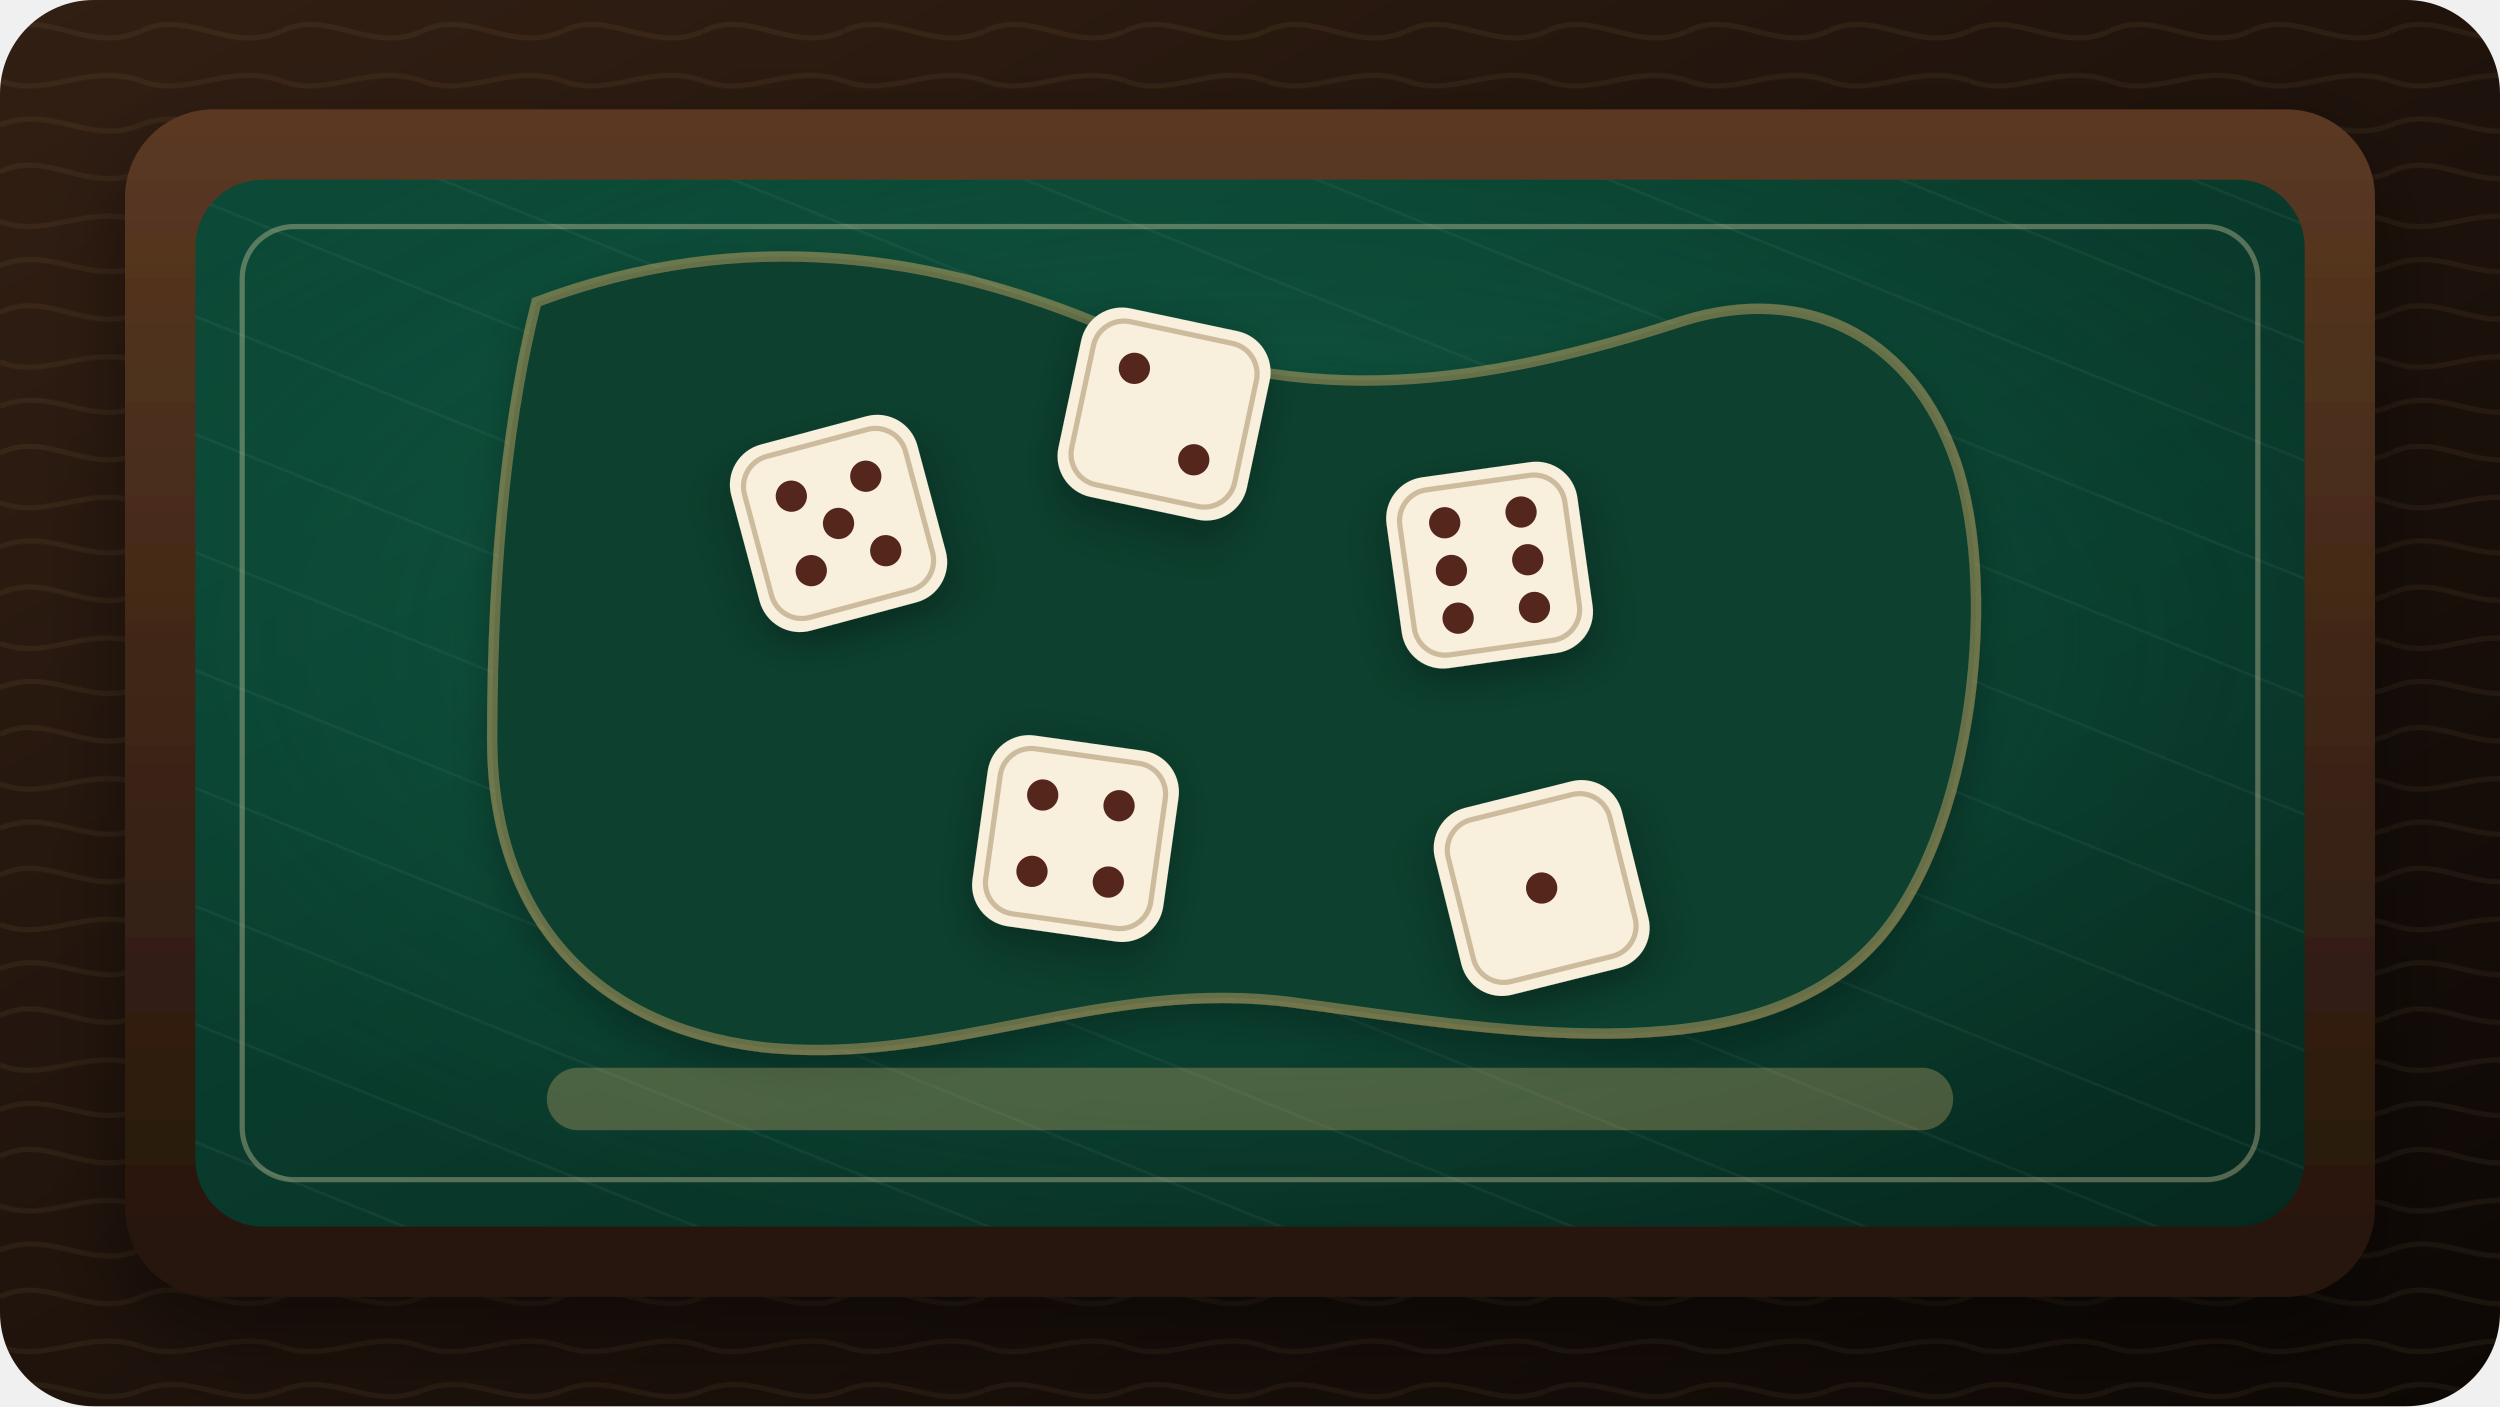
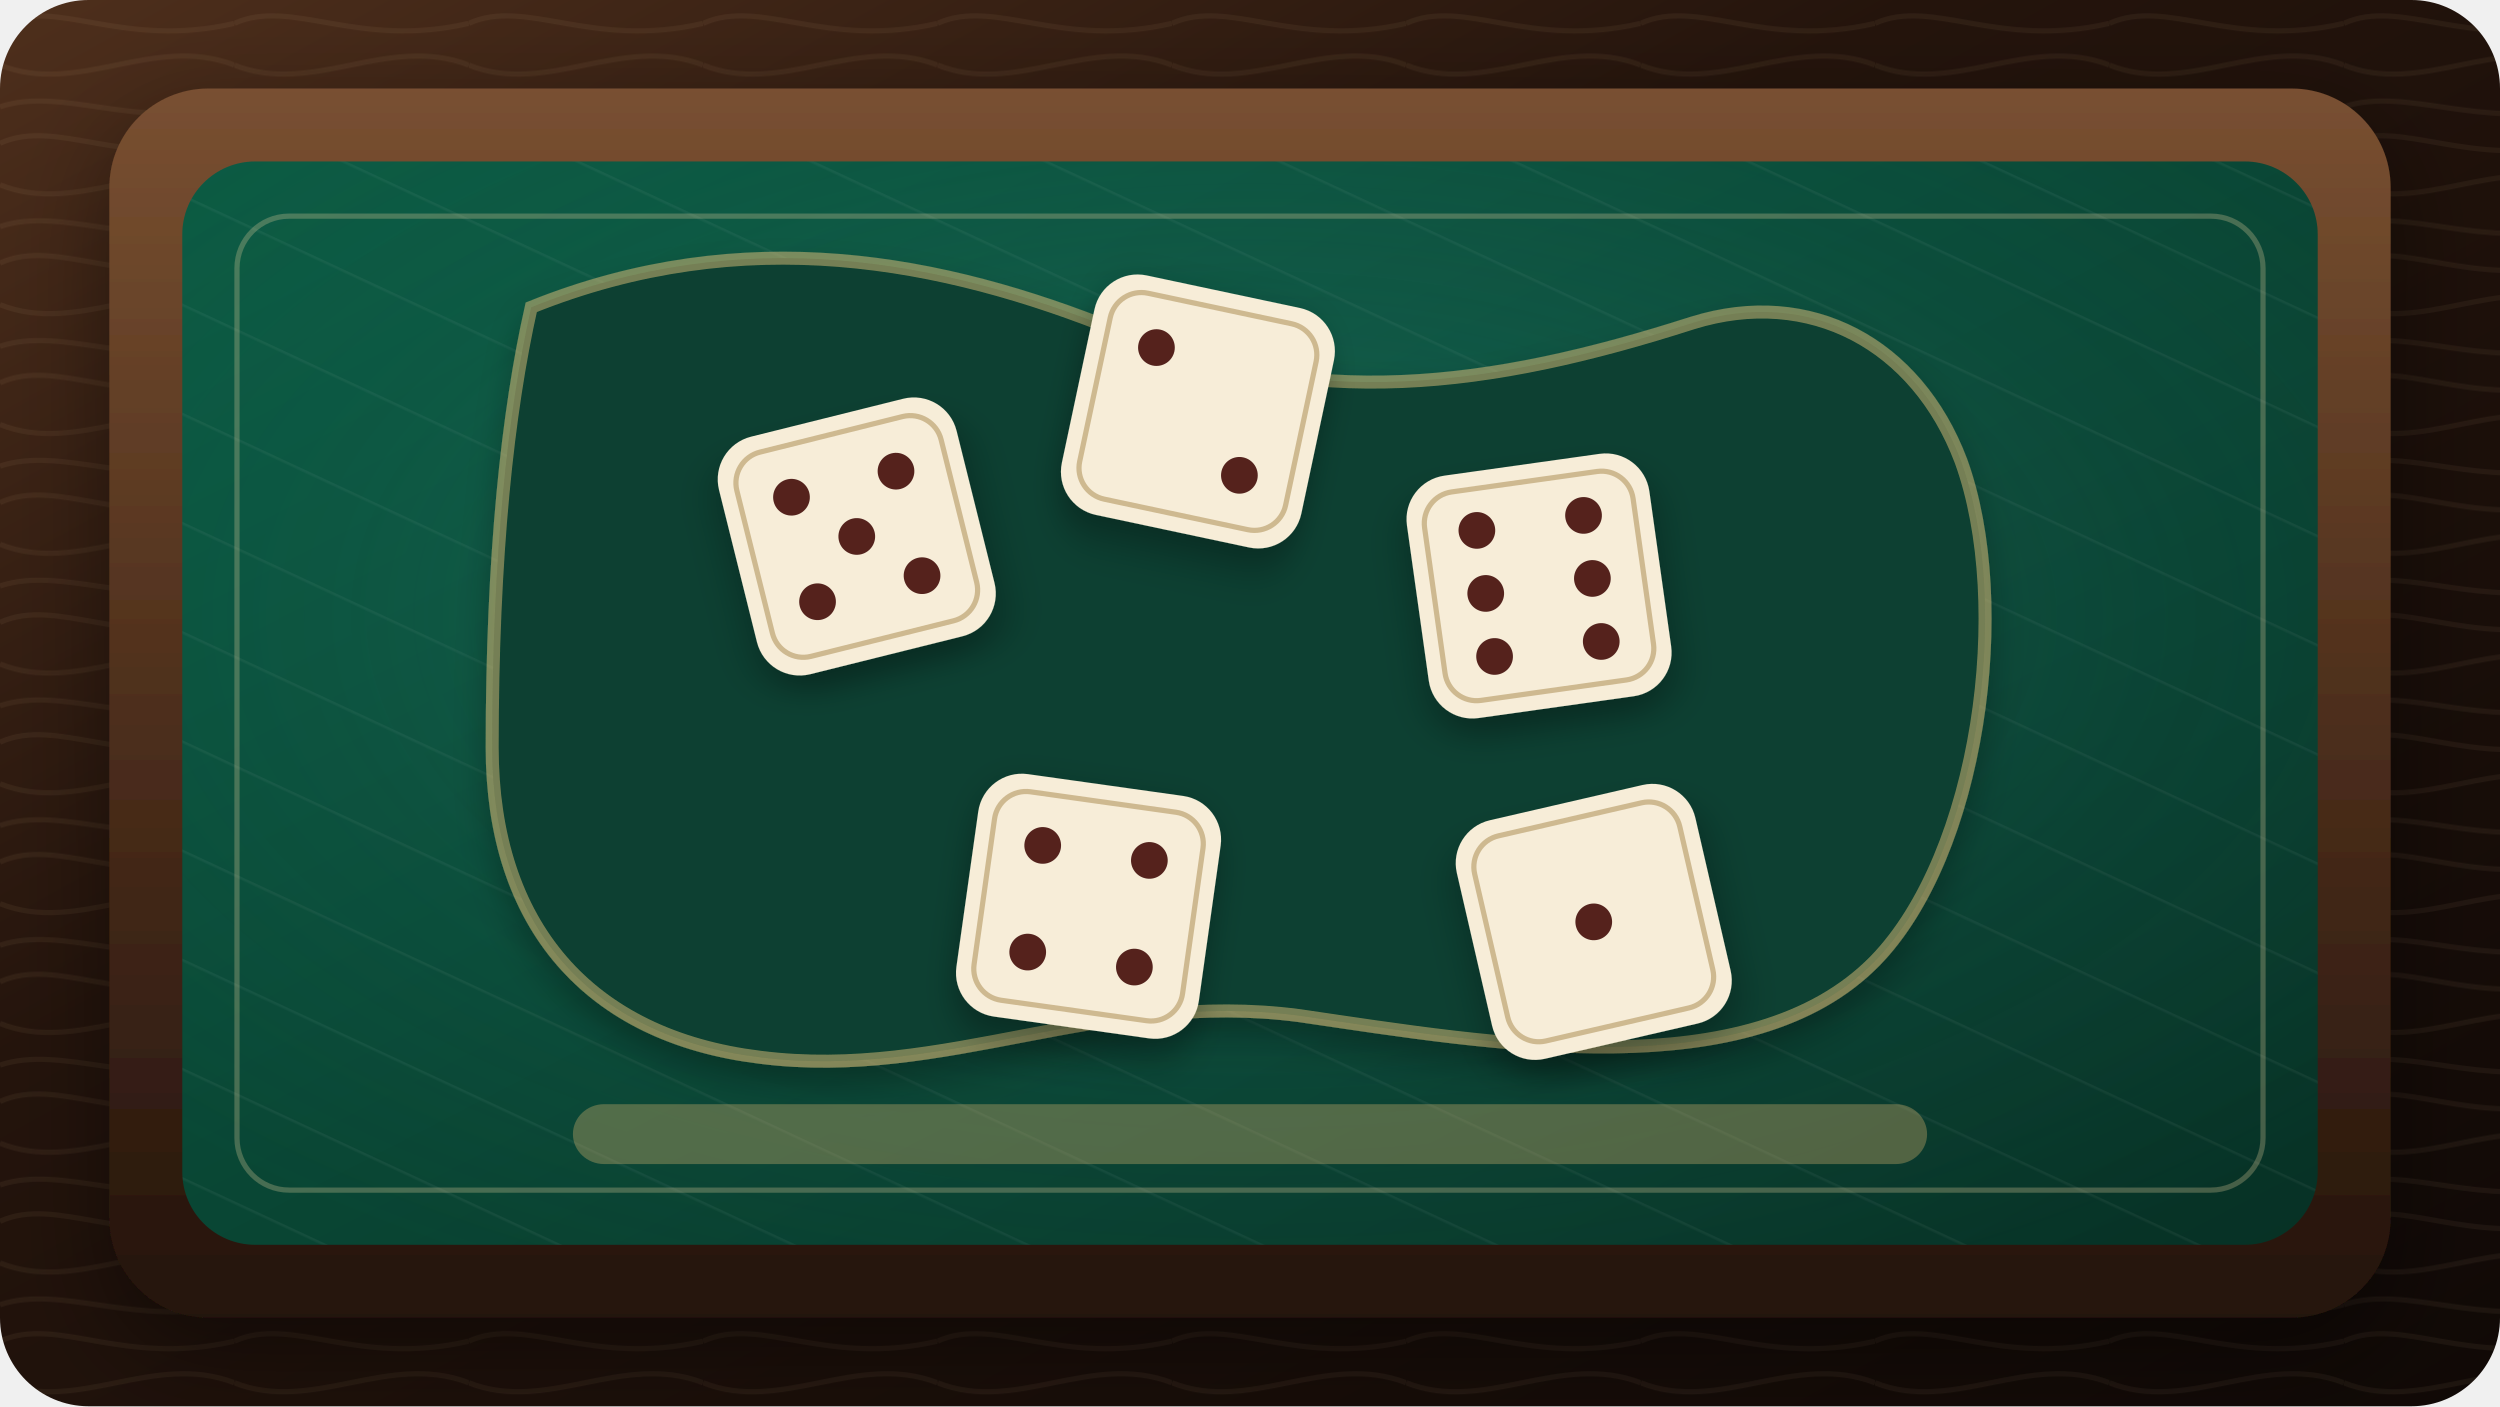
<svg xmlns="http://www.w3.org/2000/svg" width="960" height="540" viewBox="0 0 960 540" role="img" aria-labelledby="yacht-dice-title yacht-dice-desc">
  <defs>
    <linearGradient id="table" x1="0" y1="0" x2="1" y2="1">
-       <stop offset="0" stop-color="#321f13" />
-       <stop offset=".5" stop-color="#1f130c" />
-       <stop offset="1" stop-color="#0d0805" />
+       <stop offset="0" stop-color="#4e2f1c" />
+       <stop offset=".38" stop-color="#24140c" />
+       <stop offset="1" stop-color="#100906" />
    </linearGradient>
    <linearGradient id="rail" x1="0" y1="0" x2="0" y2="1">
-       <stop offset="0" stop-color="#5b3922" />
-       <stop offset=".52" stop-color="#3d2516" />
-       <stop offset="1" stop-color="#25160d" />
+       <stop offset="0" stop-color="#795031" />
+       <stop offset=".5" stop-color="#4e2f1c" />
+       <stop offset="1" stop-color="#24140c" />
    </linearGradient>
    <linearGradient id="felt" x1="0" y1="0" x2="1" y2="1">
-       <stop offset="0" stop-color="#0c4a37" />
-       <stop offset="1" stop-color="#06291f" />
+       <stop offset="0" stop-color="#0b5a42" />
+       <stop offset="1" stop-color="#073125" />
    </linearGradient>
-     <radialGradient id="glow" cx="50%" cy="44%" r="62%">
-       <stop offset="0" stop-color="#21a078" stop-opacity=".28" />
-       <stop offset="1" stop-color="#21a078" stop-opacity="0" />
+     <radialGradient id="spot" cx="50%" cy="42%" r="70%">
+       <stop offset="0" stop-color="#2f8f83" stop-opacity=".32" />
+       <stop offset=".64" stop-color="#2f8f83" stop-opacity=".08" />
+       <stop offset="1" stop-color="#2f8f83" stop-opacity="0" />
    </radialGradient>
-     <filter id="shadow" x="-20%" y="-20%" width="140%" height="140%">
-       <feDropShadow dx="0" dy="14" stdDeviation="16" flood-color="#000" flood-opacity=".42" />
+     <filter id="shadow" x="-30%" y="-30%" width="160%" height="160%">
+       <feDropShadow dx="0" dy="14" stdDeviation="18" flood-color="#000" flood-opacity=".42" />
    </filter>
-     <filter id="softShadow" x="-30%" y="-30%" width="160%" height="160%">
-       <feDropShadow dx="0" dy="6" stdDeviation="8" flood-color="#000" flood-opacity=".3" />
+     <filter id="chipShadow" x="-35%" y="-35%" width="170%" height="170%">
+       <feDropShadow dx="0" dy="7" stdDeviation="7" flood-color="#000" flood-opacity=".32" />
    </filter>
-     <pattern id="grain" width="54" height="54" patternUnits="userSpaceOnUse">
-       <path d="M0 12c18-9 34 9 54 0M0 31c18 7 33-7 54 0M0 48c20-8 34 8 54 0" fill="none" stroke="#ffe1a0" stroke-opacity=".055" stroke-width="2" />
+     <pattern id="woodgrain" width="90" height="46" patternUnits="userSpaceOnUse">
+       <path d="M0 9c22-10 47 10 90 0M0 25c30 12 59-12 90 0M0 41c24-8 52 9 90 0" fill="none" stroke="#ffe2aa" stroke-opacity=".055" stroke-width="2" />
    </pattern>
-     <pattern id="feltLines" width="42" height="42" patternUnits="userSpaceOnUse" patternTransform="rotate(22)">
-       <path d="M0 0h42" stroke="#ffffff" stroke-opacity=".045" stroke-width="2" />
+     <pattern id="feltthread" width="38" height="38" patternUnits="userSpaceOnUse" patternTransform="rotate(25)">
+       <path d="M0 0h38" stroke="#fff" stroke-opacity=".045" stroke-width="2" />
    </pattern>
  </defs>
-   <rect width="960" height="540" rx="36" fill="url(#table)" />
-   <rect width="960" height="540" rx="36" fill="url(#grain)" />
-   <rect x="48" y="42" width="864" height="456" rx="34" fill="url(#rail)" filter="url(#shadow)" />
-   <rect x="75" y="69" width="810" height="402" rx="26" fill="url(#felt)" />
-   <rect x="75" y="69" width="810" height="402" rx="26" fill="url(#feltLines)" />
-   <rect x="75" y="69" width="810" height="402" rx="26" fill="url(#glow)" />
-   <rect x="93" y="87" width="774" height="366" rx="20" fill="none" stroke="rgba(255,232,185,.32)" stroke-width="2" />
-   <path d="M206 116c80-30 154-18 220 10 76 32 144 22 221-3 46-14 85 6 102 49 20 49 9 150-30 191-48 51-147 32-222 22-74-10-134 25-205 17-64-8-103-50-103-118 0-73 7-129 17-168z" fill="#0a3f2f" stroke="#d9b06a" stroke-opacity=".44" stroke-width="4" filter="url(#softShadow)" />
-   <g transform="translate(285 164) rotate(-15 37 37)" filter="url(#softShadow)">
-     <rect width="74" height="74" rx="16" fill="#f8efdd" />
-     <rect x="5" y="5" width="64" height="64" rx="12" fill="none" stroke="#cdbb9d" stroke-width="2" />
-     <circle cx="22.2" cy="22.2" r="6" fill="#55251f" />
-     <circle cx="51.8" cy="22.2" r="6" fill="#55251f" />
-     <circle cx="37.0" cy="37.0" r="6" fill="#55251f" />
-     <circle cx="22.2" cy="51.8" r="6" fill="#55251f" />
-     <circle cx="51.8" cy="51.8" r="6" fill="#55251f" />
+   <rect width="960" height="540" rx="34" fill="url(#table)" />
+   <rect width="960" height="540" rx="34" fill="url(#woodgrain)" />
+   <rect x="42" y="34" width="876" height="472" rx="38" fill="url(#rail)" filter="url(#shadow)" />
+   <rect x="70" y="62" width="820" height="416" rx="28" fill="url(#felt)" />
+   <rect x="70" y="62" width="820" height="416" rx="28" fill="url(#feltthread)" />
+   <rect x="70" y="62" width="820" height="416" rx="28" fill="url(#spot)" />
+   <rect x="91" y="83" width="778" height="374" rx="20" fill="none" stroke="#ead0a0" stroke-opacity=".28" stroke-width="2" />
+   <path d="M204 118c82-33 158-18 225 9 75 31 143 22 221-3 45-14 86 8 103 53 20 55 7 151-33 192-48 49-146 32-221 21-76-10-136 25-207 16-66-8-103-51-103-119 0-74 6-129 15-169z" fill="#0a4030" stroke="#e0be79" stroke-opacity=".5" stroke-width="5" filter="url(#chipShadow)" />
+   <g transform="translate(282 159) rotate(-14 47 47)" filter="url(#chipShadow)">
+     <rect width="94" height="94" rx="16.92" fill="#f7edd8" />
+     <rect x="6.58" y="6.58" width="80.84" height="80.84" rx="12.22" fill="none" stroke="#ceb990" stroke-width="2" />
+     <circle cx="26.32" cy="26.32" r="7.05" fill="#54241f" />
+     <circle cx="67.68" cy="26.32" r="7.05" fill="#54241f" />
+     <circle cx="47" cy="47" r="7.05" fill="#54241f" />
+     <circle cx="26.32" cy="67.68" r="7.05" fill="#54241f" />
+     <circle cx="67.68" cy="67.68" r="7.05" fill="#54241f" />
  </g>
-   <g transform="translate(410 122) rotate(12 37 37)" filter="url(#softShadow)">
-     <rect width="74" height="74" rx="16" fill="#f8efdd" />
-     <rect x="5" y="5" width="64" height="64" rx="12" fill="none" stroke="#cdbb9d" stroke-width="2" />
-     <circle cx="22.2" cy="22.2" r="6" fill="#55251f" />
-     <circle cx="51.8" cy="51.8" r="6" fill="#55251f" />
+   <g transform="translate(413 111) rotate(12 47 47)" filter="url(#chipShadow)">
+     <rect width="94" height="94" rx="16.92" fill="#f7edd8" />
+     <rect x="6.58" y="6.58" width="80.84" height="80.84" rx="12.22" fill="none" stroke="#ceb990" stroke-width="2" />
+     <circle cx="26.32" cy="26.32" r="7.05" fill="#54241f" />
+     <circle cx="67.68" cy="67.68" r="7.05" fill="#54241f" />
  </g>
-   <g transform="translate(535 180) rotate(-8 37 37)" filter="url(#softShadow)">
-     <rect width="74" height="74" rx="16" fill="#f8efdd" />
-     <rect x="5" y="5" width="64" height="64" rx="12" fill="none" stroke="#cdbb9d" stroke-width="2" />
-     <circle cx="22.2" cy="18.5" r="6" fill="#55251f" />
-     <circle cx="51.8" cy="18.5" r="6" fill="#55251f" />
-     <circle cx="22.2" cy="37.0" r="6" fill="#55251f" />
-     <circle cx="51.8" cy="37.0" r="6" fill="#55251f" />
-     <circle cx="22.2" cy="55.5" r="6" fill="#55251f" />
-     <circle cx="51.8" cy="55.5" r="6" fill="#55251f" />
+   <g transform="translate(544 178) rotate(-8 47 47)" filter="url(#chipShadow)">
+     <rect width="94" height="94" rx="16.92" fill="#f7edd8" />
+     <rect x="6.58" y="6.58" width="80.84" height="80.84" rx="12.22" fill="none" stroke="#ceb990" stroke-width="2" />
+     <circle cx="26.32" cy="22.56" r="7.05" fill="#54241f" />
+     <circle cx="67.68" cy="22.56" r="7.05" fill="#54241f" />
+     <circle cx="26.32" cy="47" r="7.05" fill="#54241f" />
+     <circle cx="67.68" cy="47" r="7.05" fill="#54241f" />
+     <circle cx="26.32" cy="71.44" r="7.05" fill="#54241f" />
+     <circle cx="67.68" cy="71.44" r="7.05" fill="#54241f" />
  </g>
-   <g transform="translate(376 285) rotate(8 37 37)" filter="url(#softShadow)">
-     <rect width="74" height="74" rx="16" fill="#f8efdd" />
-     <rect x="5" y="5" width="64" height="64" rx="12" fill="none" stroke="#cdbb9d" stroke-width="2" />
-     <circle cx="22.2" cy="22.2" r="6" fill="#55251f" />
-     <circle cx="51.8" cy="22.2" r="6" fill="#55251f" />
-     <circle cx="22.2" cy="51.8" r="6" fill="#55251f" />
-     <circle cx="51.8" cy="51.8" r="6" fill="#55251f" />
+   <g transform="translate(371 301) rotate(8 47 47)" filter="url(#chipShadow)">
+     <rect width="94" height="94" rx="16.92" fill="#f7edd8" />
+     <rect x="6.58" y="6.58" width="80.84" height="80.84" rx="12.22" fill="none" stroke="#ceb990" stroke-width="2" />
+     <circle cx="26.32" cy="26.32" r="7.05" fill="#54241f" />
+     <circle cx="67.68" cy="26.32" r="7.05" fill="#54241f" />
+     <circle cx="26.32" cy="67.68" r="7.05" fill="#54241f" />
+     <circle cx="67.68" cy="67.68" r="7.05" fill="#54241f" />
  </g>
-   <g transform="translate(555 304) rotate(-14 37 37)" filter="url(#softShadow)">
-     <rect width="74" height="74" rx="16" fill="#f8efdd" />
-     <rect x="5" y="5" width="64" height="64" rx="12" fill="none" stroke="#cdbb9d" stroke-width="2" />
-     <circle cx="37.0" cy="37.0" r="6" fill="#55251f" />
+   <g transform="translate(565 307) rotate(-13 47 47)" filter="url(#chipShadow)">
+     <rect width="94" height="94" rx="16.92" fill="#f7edd8" />
+     <rect x="6.58" y="6.58" width="80.84" height="80.84" rx="12.22" fill="none" stroke="#ceb990" stroke-width="2" />
+     <circle cx="47" cy="47" r="7.05" fill="#54241f" />
  </g>
-   <rect x="210" y="410" width="540" height="24" rx="12" fill="#d7b36d" opacity=".32" />
+   <rect x="220" y="424" width="520" height="23" rx="12" fill="#d7b36d" opacity=".35" />
</svg>
